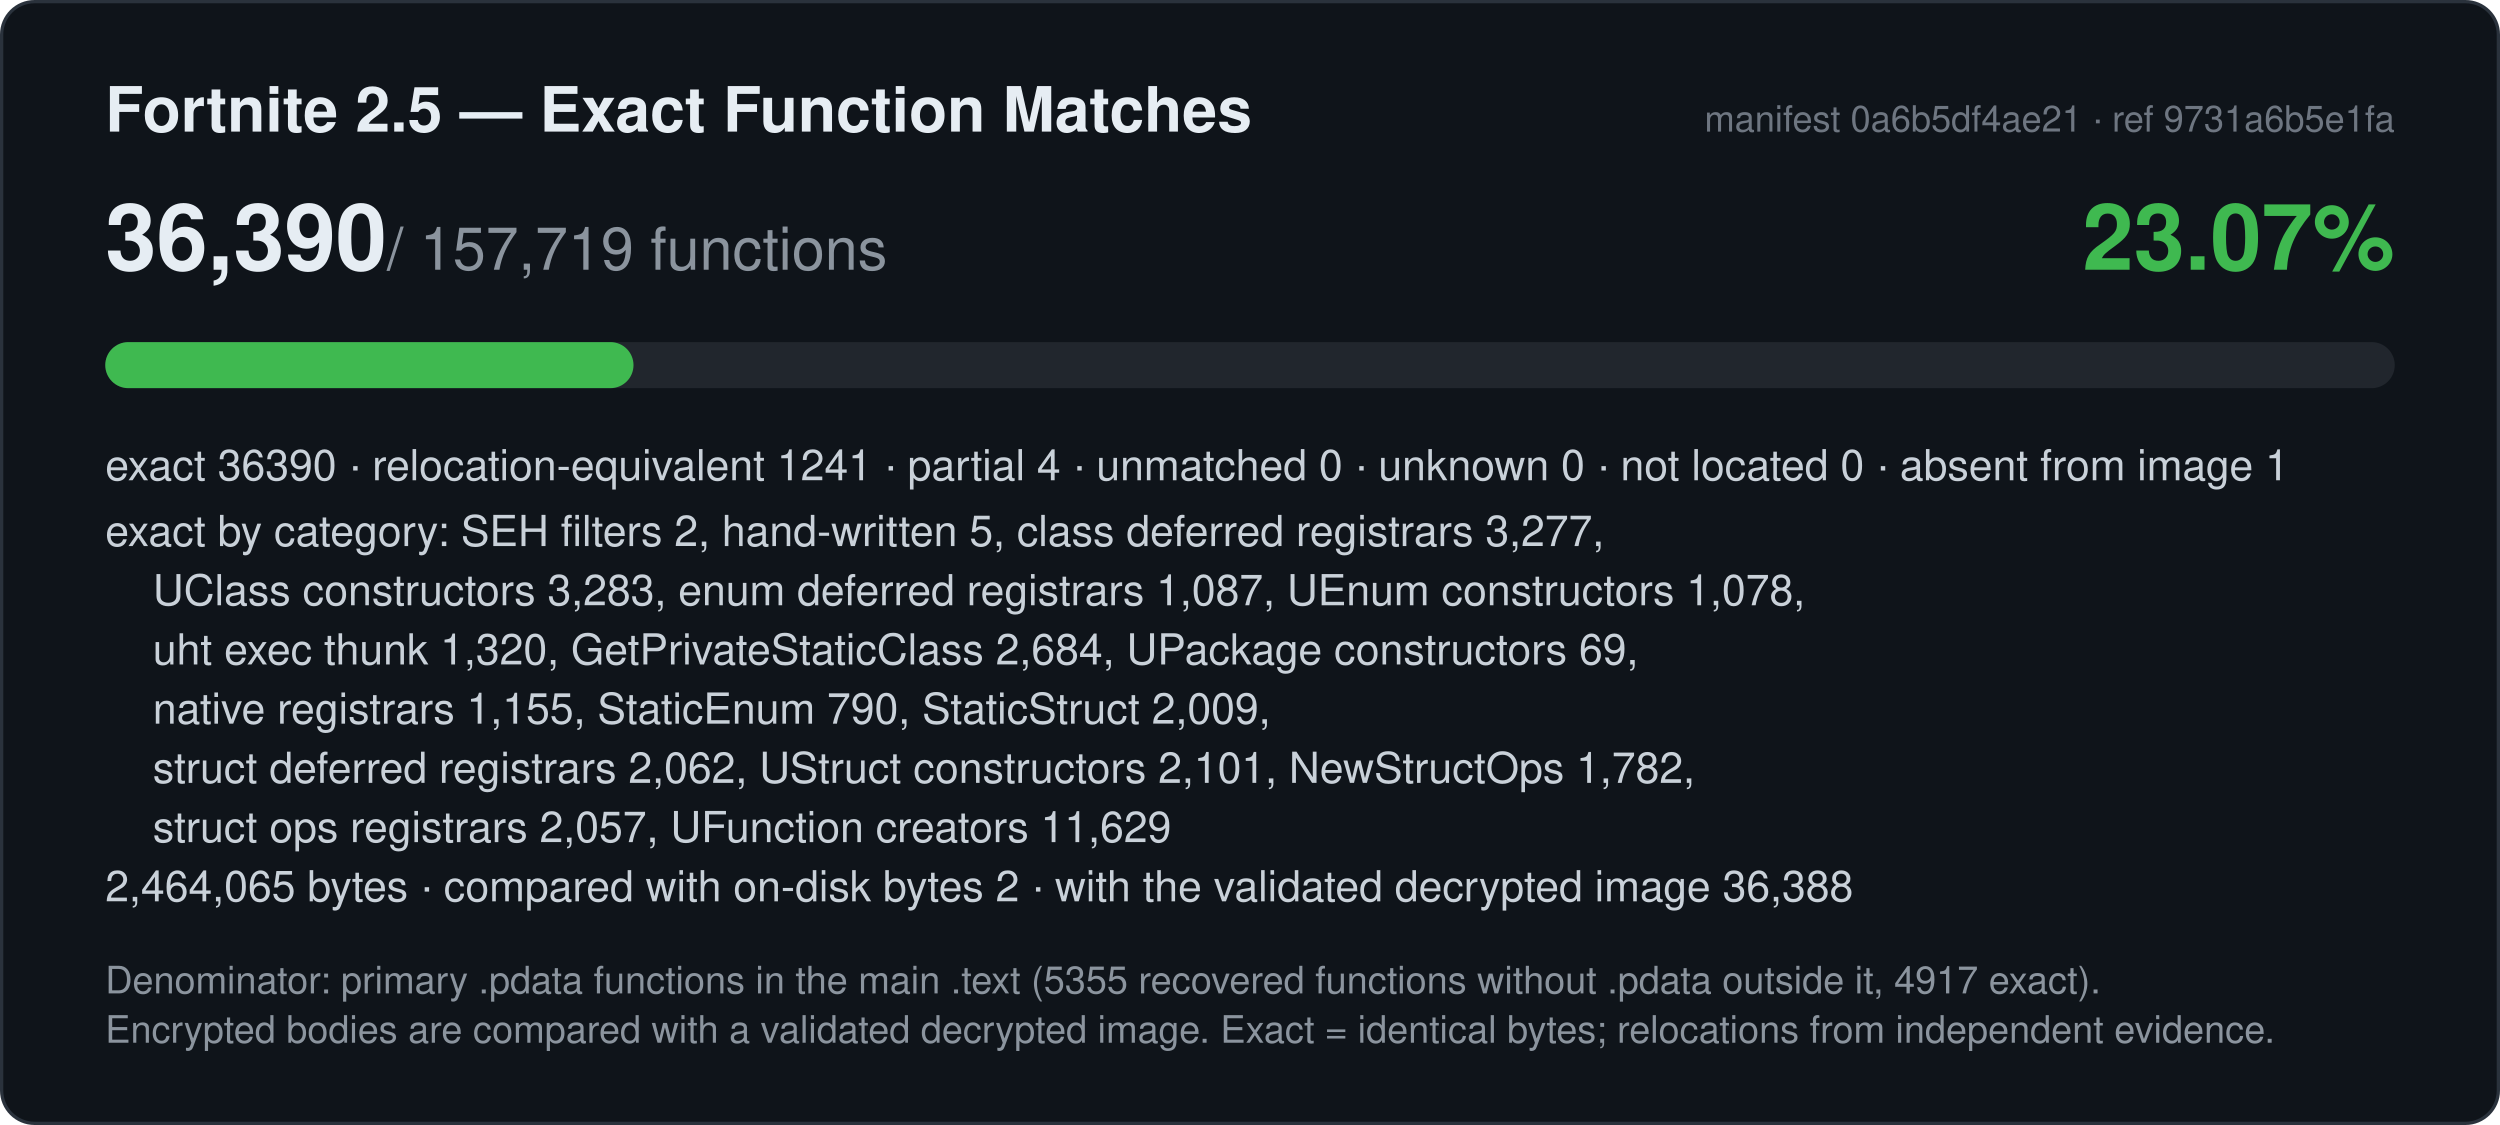
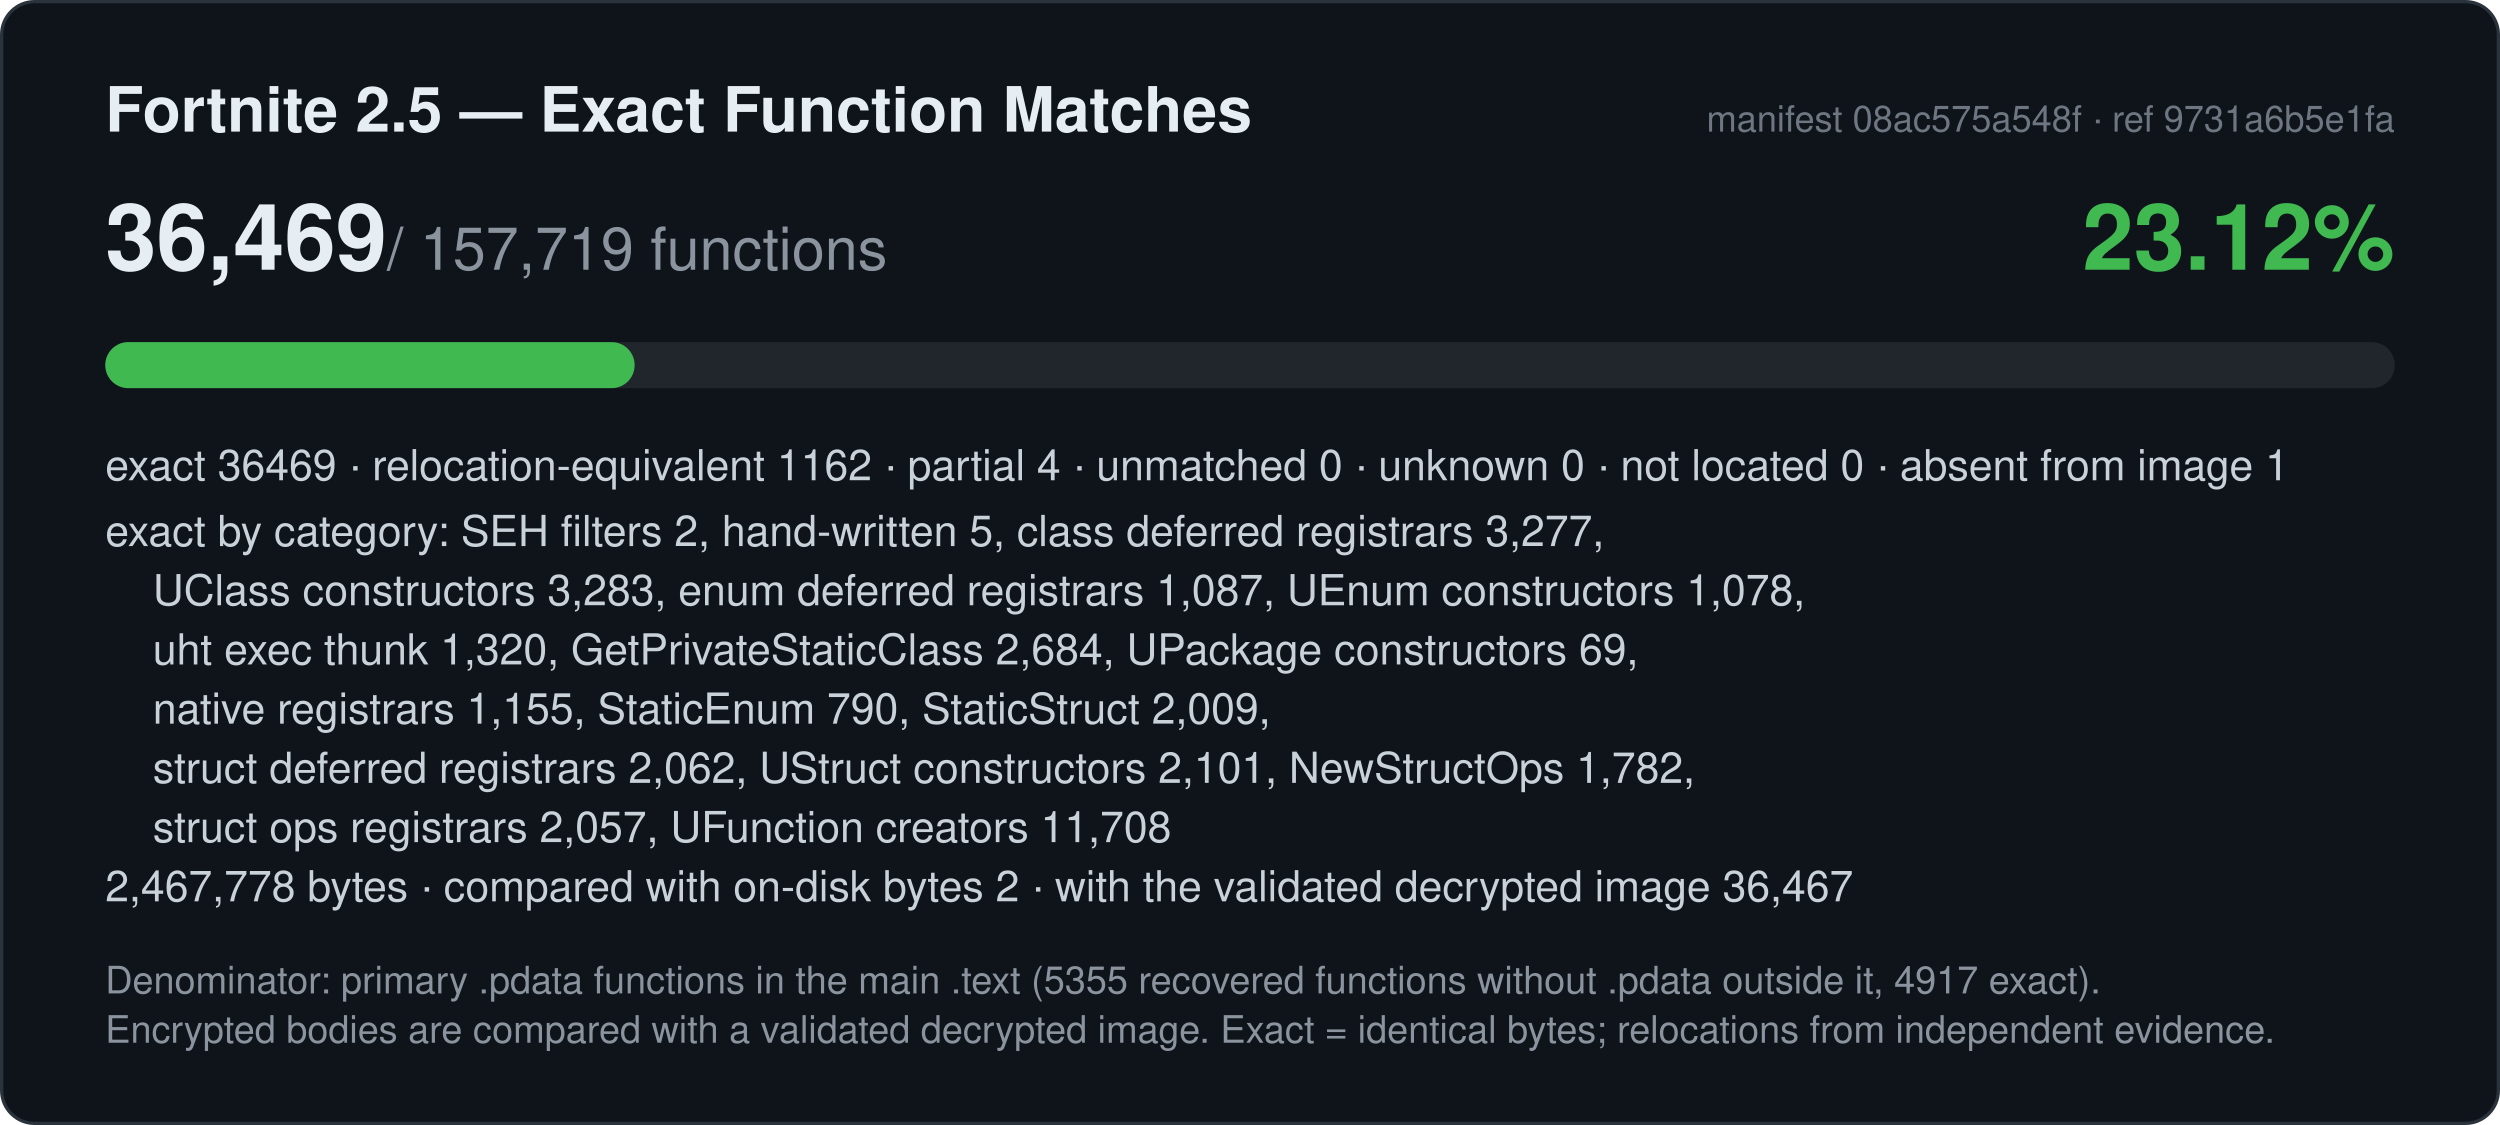
<svg xmlns="http://www.w3.org/2000/svg" width="760" height="342" viewBox="0 0 760 342" role="img" aria-labelledby="t d">
  <rect x="0.5" y="0.5" width="759" height="341" rx="10" fill="#0f141a" stroke="#2a323c" />
  <text x="32" y="40" font-family="Segoe UI, -apple-system, Helvetica, Arial, sans-serif" font-size="19" font-weight="600" fill="#e6edf3">Fortnite 2.5 — Exact Function Matches</text>
-   <text x="32" y="82" font-family="Segoe UI, -apple-system, Helvetica, Arial, sans-serif" font-size="28" font-weight="700" fill="#e6edf3">36,390<tspan font-size="18" font-weight="400" fill="#8b949e"> / 157,719 functions</tspan>
+   <text x="32" y="82" font-family="Segoe UI, -apple-system, Helvetica, Arial, sans-serif" font-size="28" font-weight="700" fill="#e6edf3">36,469<tspan font-size="18" font-weight="400" fill="#8b949e"> / 157,719 functions</tspan>
  </text>
-   <text x="728" y="82" text-anchor="end" font-family="Segoe UI, -apple-system, Helvetica, Arial, sans-serif" font-size="28" font-weight="700" fill="#3fb950">23.07%</text>
+   <text x="728" y="82" text-anchor="end" font-family="Segoe UI, -apple-system, Helvetica, Arial, sans-serif" font-size="28" font-weight="700" fill="#3fb950">23.12%</text>
  <rect x="32" y="104" width="696" height="14" rx="7" fill="#21262d" />
-   <rect x="32" y="104" width="160.586" height="14" rx="7.000" fill="#3fb950" />
-   <text x="32" y="146" font-family="Segoe UI, -apple-system, Helvetica, Arial, sans-serif" font-size="13" fill="#c9d1d9">exact 36390 · relocation-equivalent 1241 · partial 4 · unmatched 0 · unknown 0 · not located 0 · absent from image 1</text>
+   <rect x="32" y="104" width="160.934" height="14" rx="7.000" fill="#3fb950" />
+   <text x="32" y="146" font-family="Segoe UI, -apple-system, Helvetica, Arial, sans-serif" font-size="13" fill="#c9d1d9">exact 36469 · relocation-equivalent 1162 · partial 4 · unmatched 0 · unknown 0 · not located 0 · absent from image 1</text>
  <text x="32" y="166" font-family="Segoe UI, -apple-system, Helvetica, Arial, sans-serif" font-size="13" fill="#c9d1d9" xml:space="preserve">exact by category: SEH filters 2, hand-written 5, class deferred registrars 3,277,</text>
  <text x="32" y="184" font-family="Segoe UI, -apple-system, Helvetica, Arial, sans-serif" font-size="13" fill="#c9d1d9" xml:space="preserve">    UClass constructors 3,283, enum deferred registrars 1,087, UEnum constructors 1,078,</text>
  <text x="32" y="202" font-family="Segoe UI, -apple-system, Helvetica, Arial, sans-serif" font-size="13" fill="#c9d1d9" xml:space="preserve">    uht exec thunk 1,320, GetPrivateStaticClass 2,684, UPackage constructors 69,</text>
  <text x="32" y="220" font-family="Segoe UI, -apple-system, Helvetica, Arial, sans-serif" font-size="13" fill="#c9d1d9" xml:space="preserve">    native registrars 1,155, StaticEnum 790, StaticStruct 2,009,</text>
  <text x="32" y="238" font-family="Segoe UI, -apple-system, Helvetica, Arial, sans-serif" font-size="13" fill="#c9d1d9" xml:space="preserve">    struct deferred registrars 2,062, UStruct constructors 2,101, NewStructOps 1,782,</text>
-   <text x="32" y="256" font-family="Segoe UI, -apple-system, Helvetica, Arial, sans-serif" font-size="13" fill="#c9d1d9" xml:space="preserve">    struct ops registrars 2,057, UFunction creators 11,629</text>
-   <text x="32" y="274" font-family="Segoe UI, -apple-system, Helvetica, Arial, sans-serif" font-size="13" fill="#c9d1d9">2,464,065 bytes · compared with on-disk bytes 2 · with the validated decrypted image 36,388</text>
+   <text x="32" y="256" font-family="Segoe UI, -apple-system, Helvetica, Arial, sans-serif" font-size="13" fill="#c9d1d9" xml:space="preserve">    struct ops registrars 2,057, UFunction creators 11,708</text>
+   <text x="32" y="274" font-family="Segoe UI, -apple-system, Helvetica, Arial, sans-serif" font-size="13" fill="#c9d1d9">2,467,778 bytes · compared with on-disk bytes 2 · with the validated decrypted image 36,467</text>
  <text x="32" y="302" font-family="Segoe UI, -apple-system, Helvetica, Arial, sans-serif" font-size="11.5" fill="#8b949e">Denominator: primary .pdata functions in the main .text (5355 recovered functions without .pdata outside it, 4917 exact).</text>
  <text x="32" y="317" font-family="Segoe UI, -apple-system, Helvetica, Arial, sans-serif" font-size="11.5" fill="#8b949e">Encrypted bodies are compared with a validated decrypted image. Exact = identical bytes; relocations from independent evidence.</text>
-   <text x="728" y="40" text-anchor="end" font-family="Segoe UI, -apple-system, Helvetica, Arial, sans-serif" font-size="11" fill="#6e7681">manifest 0a6b5df4ae21 · ref 9731a6b5e1fa</text>
+   <text x="728" y="40" text-anchor="end" font-family="Segoe UI, -apple-system, Helvetica, Arial, sans-serif" font-size="11" fill="#6e7681">manifest 08ac575a548f · ref 9731a6b5e1fa</text>
</svg>
